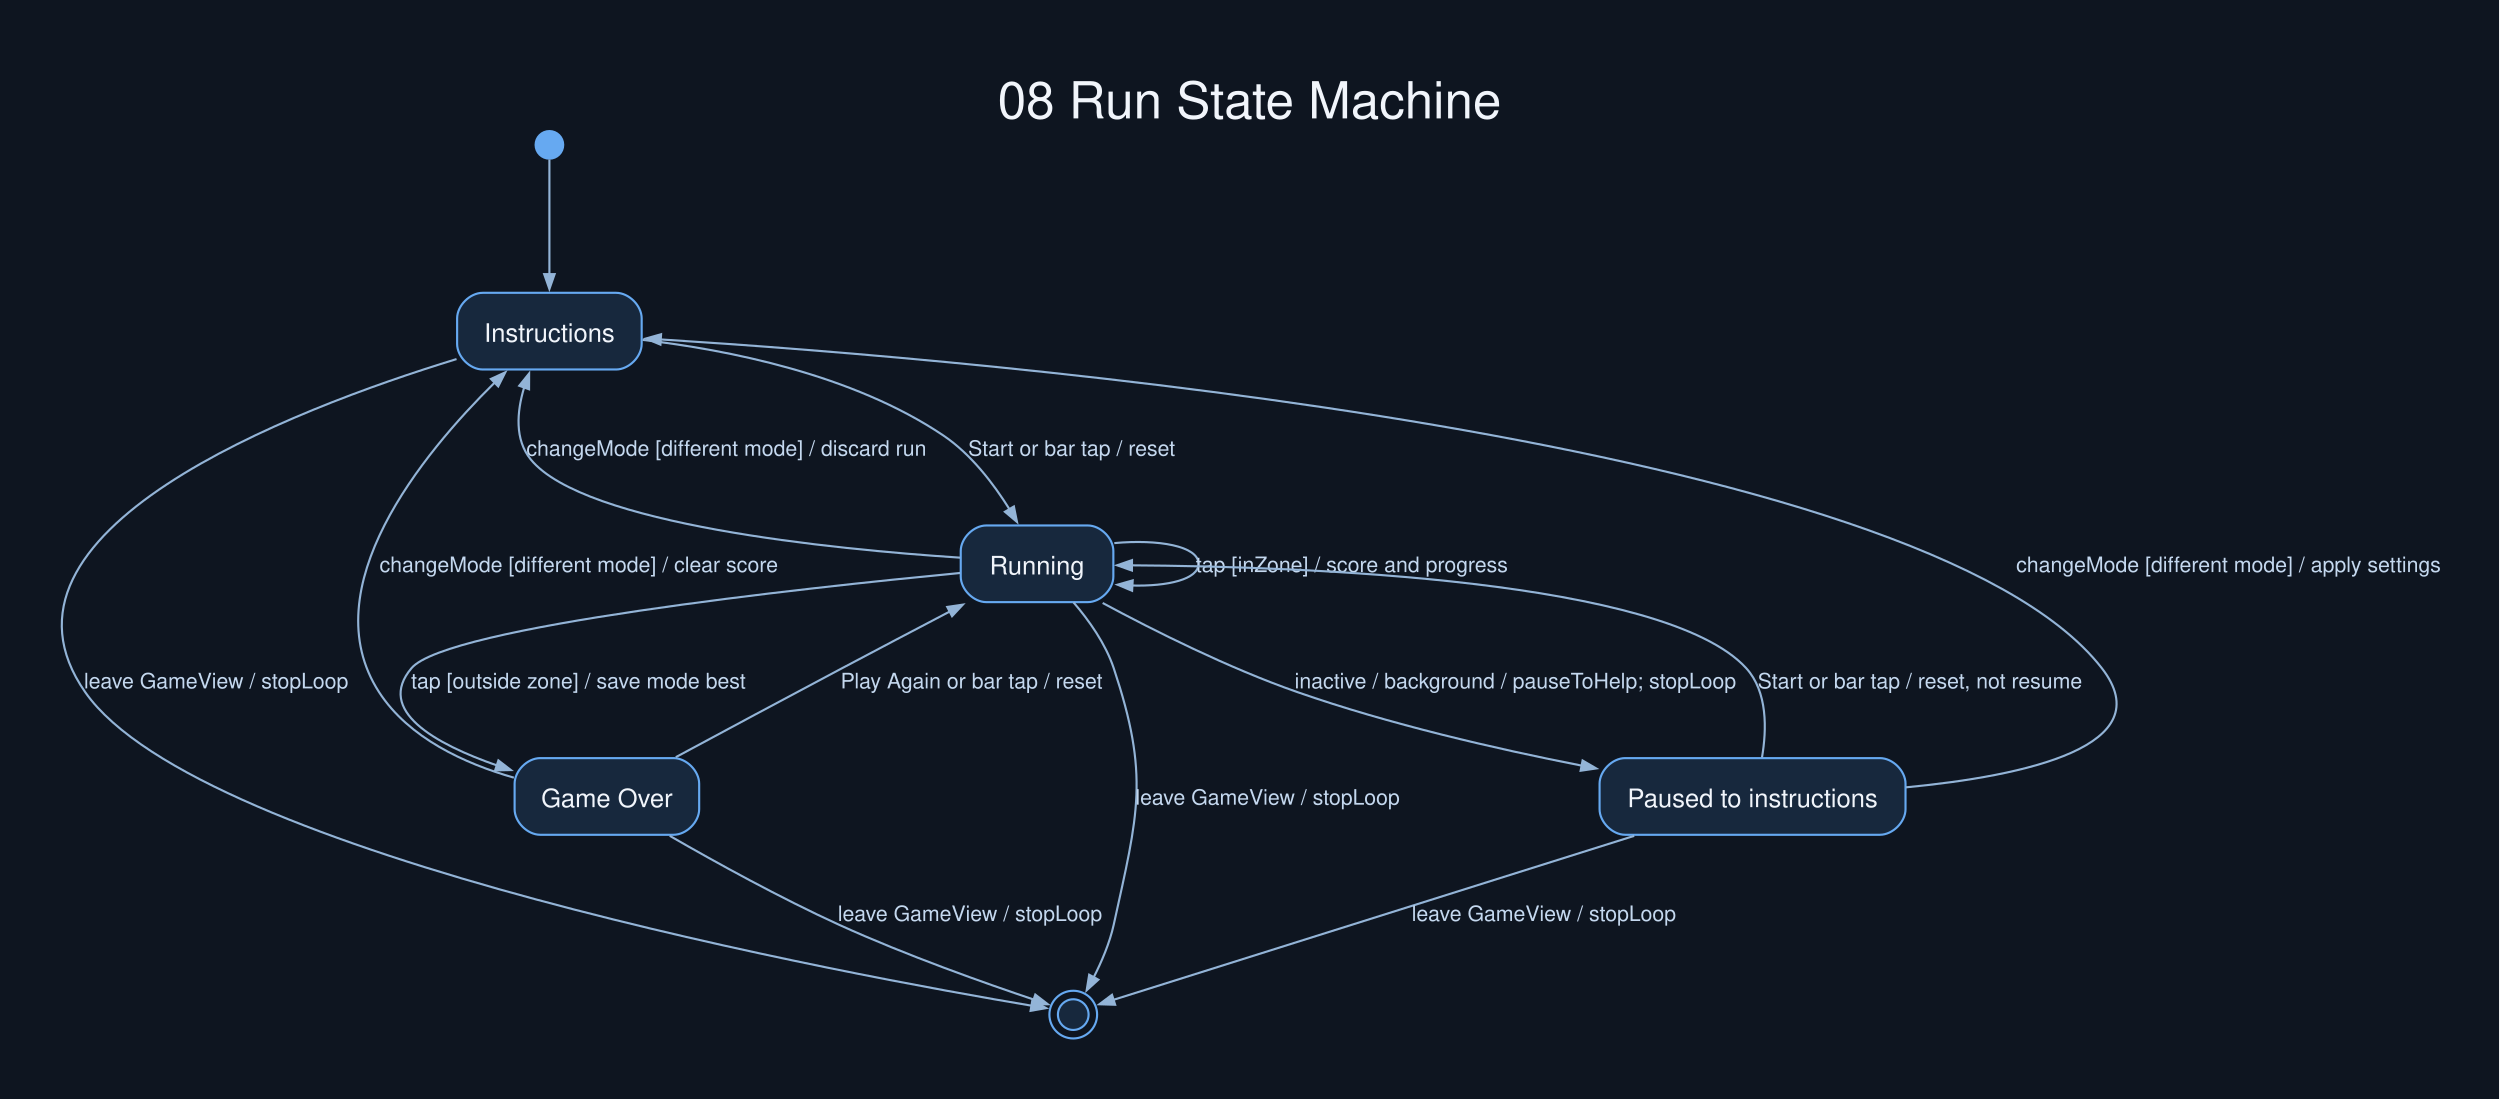
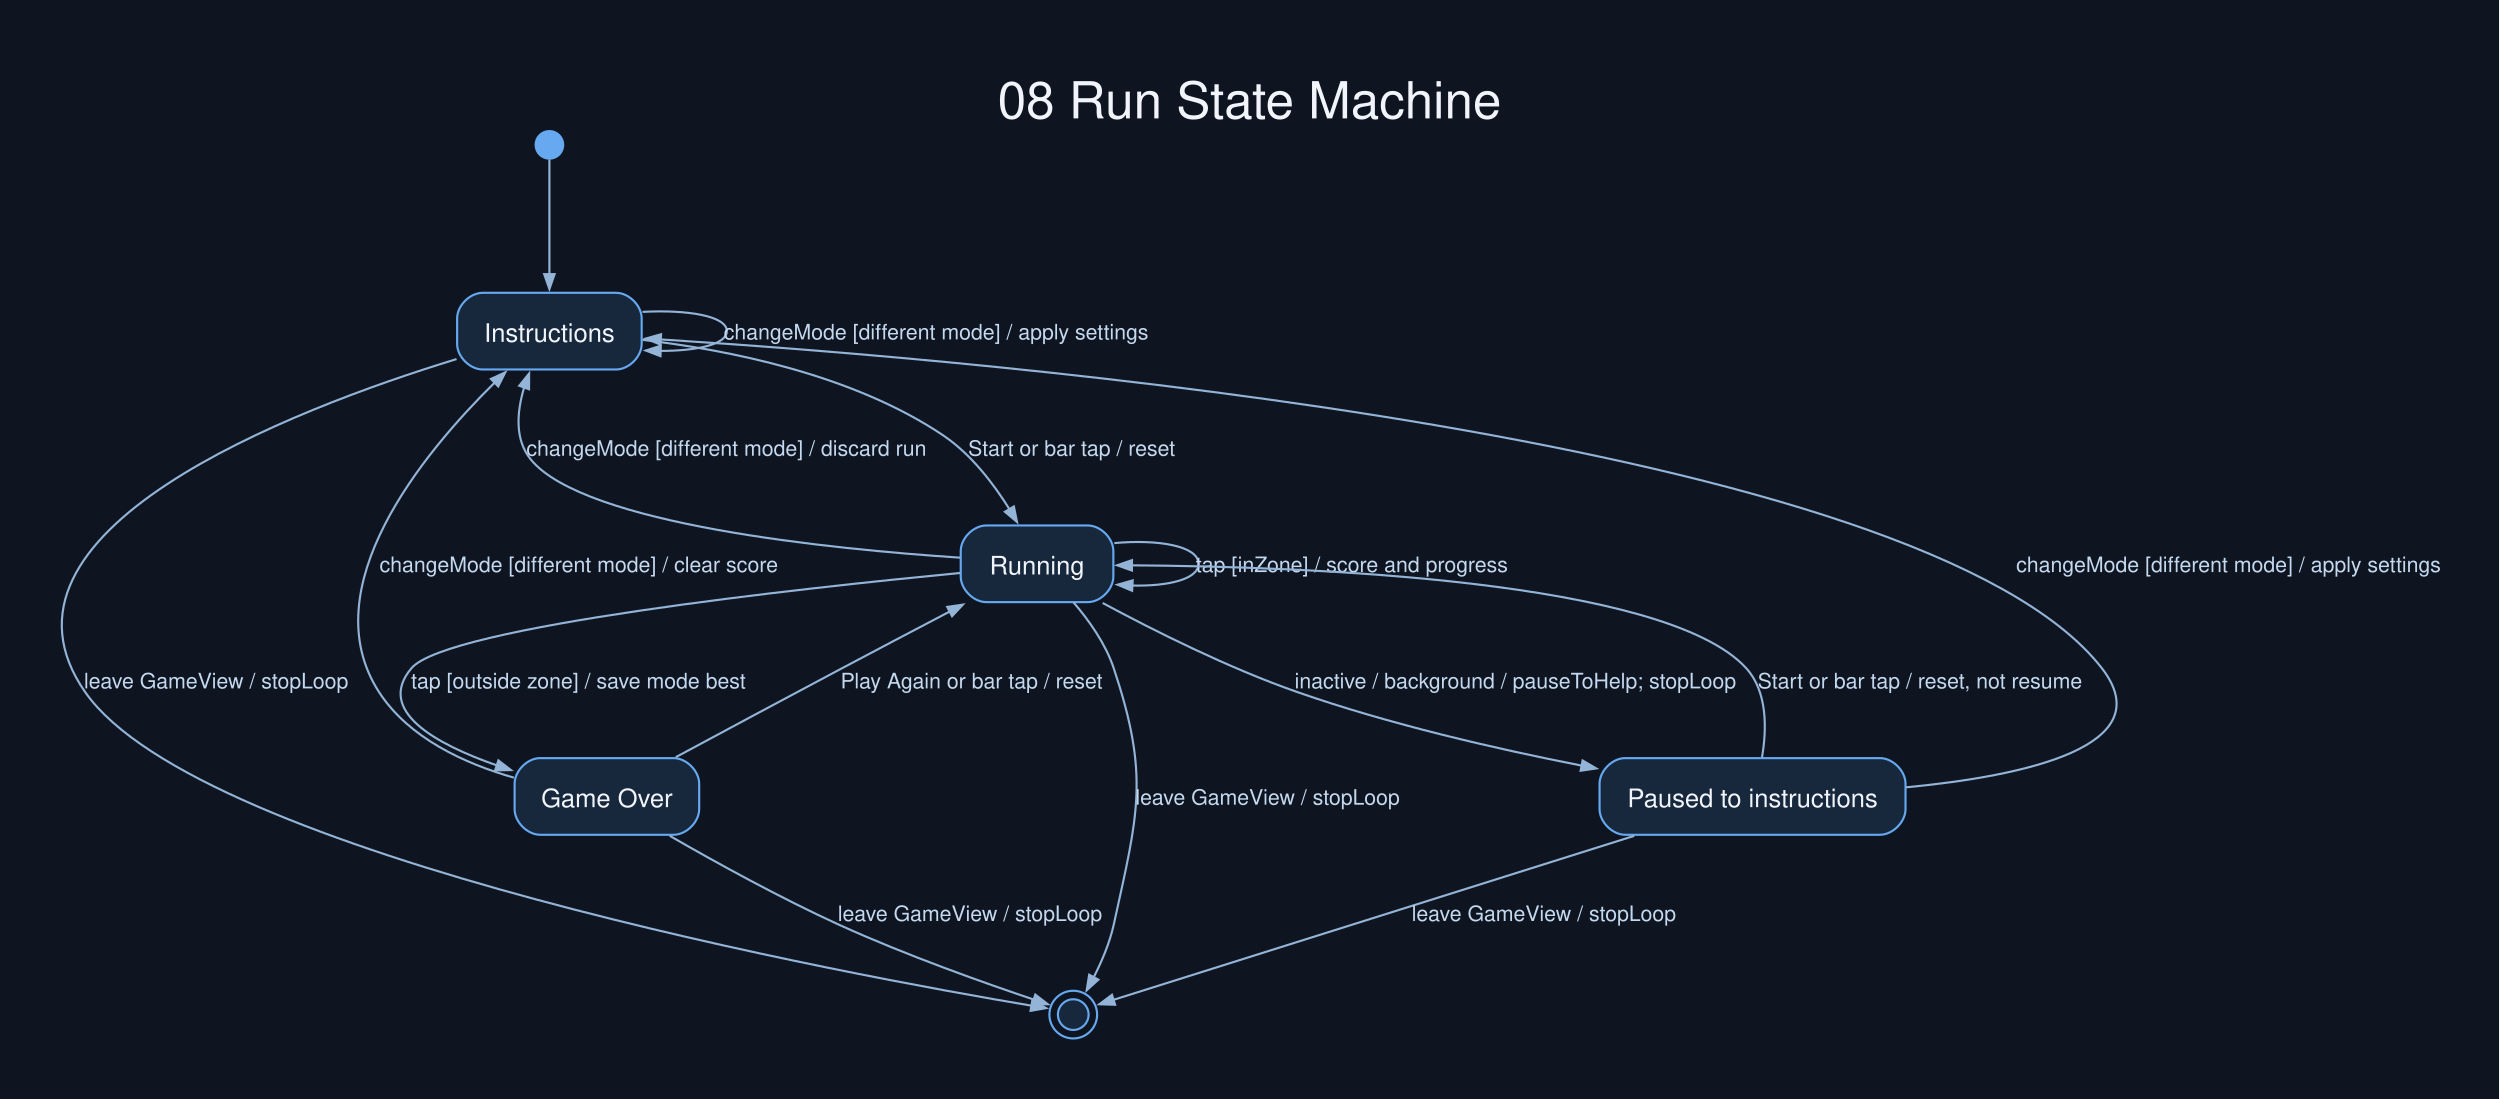
<svg xmlns="http://www.w3.org/2000/svg" width="1174pt" height="516pt" viewBox="0.00 0.00 1174.00 516.00">
  <g id="graph0" class="graph" transform="scale(1 1) rotate(0) translate(28.8 487.66)">
    <polygon fill="#0e1520" stroke="none" points="-28.8,28.8 -28.8,-487.66 1144.75,-487.66 1144.75,28.8 -28.8,28.8" />
    <text xml:space="preserve" text-anchor="middle" x="557.98" y="-432.06" font-family="Helvetica,sans-Serif" font-size="24.00" fill="#f1f5fb">08 Run State Machine</text>
    <g id="node1" class="node">
      <ellipse fill="#66a9f1" stroke="#66a9f1" cx="229.2" cy="-419.63" rx="6.48" ry="6.48" />
    </g>
    <g id="node2" class="node">
      <path fill="#17283d" stroke="#66a9f1" d="M260.53,-350.15C260.53,-350.15 197.86,-350.15 197.86,-350.15 191.86,-350.15 185.86,-344.15 185.86,-338.15 185.86,-338.15 185.86,-326.15 185.86,-326.15 185.86,-320.15 191.86,-314.15 197.86,-314.15 197.86,-314.15 260.53,-314.15 260.53,-314.15 266.53,-314.15 272.53,-320.15 272.53,-326.15 272.53,-326.15 272.53,-338.15 272.53,-338.15 272.53,-344.15 266.53,-350.15 260.53,-350.15" />
      <text xml:space="preserve" text-anchor="middle" x="229.2" y="-327.12" font-family="Helvetica,sans-Serif" font-size="12.00" fill="#f1f5fb">Instructions</text>
    </g>
    <g id="edge1" class="edge">
      <path fill="none" stroke="#93b4d7" d="M229.2,-412.75C229.2,-401.81 229.2,-377.72 229.2,-358.89" />
      <polygon fill="#93b4d7" stroke="#93b4d7" points="231.65,-358.92 229.2,-351.92 226.75,-358.92 231.65,-358.92" />
    </g>
+     <g id="edge8" class="edge">
+       <path fill="none" stroke="#93b4d7" d="M272.93,-341.2C293.96,-342.32 312.53,-339.3 312.53,-332.15 312.53,-325.95 298.57,-322.85 281.14,-322.87" />
+       <polygon fill="#93b4d7" stroke="#93b4d7" points="281.37,-320.41 274.44,-323.05 281.51,-325.31 281.37,-320.41" />
+       <text xml:space="preserve" text-anchor="middle" x="410.78" y="-328.27" font-family="Helvetica,sans-Serif" font-size="10.00" fill="#c4d8ef">changeMode [different mode] / apply settings</text>
+     </g>
    <g id="node3" class="node">
      <path fill="#17283d" stroke="#66a9f1" d="M482.03,-240.9C482.03,-240.9 434.36,-240.9 434.36,-240.9 428.36,-240.9 422.36,-234.9 422.36,-228.9 422.36,-228.9 422.36,-216.9 422.36,-216.9 422.36,-210.9 428.36,-204.9 434.36,-204.9 434.36,-204.9 482.03,-204.9 482.03,-204.9 488.03,-204.9 494.03,-210.9 494.03,-216.9 494.03,-216.9 494.03,-228.9 494.03,-228.9 494.03,-234.9 488.03,-240.9 482.03,-240.9" />
      <text xml:space="preserve" text-anchor="middle" x="458.2" y="-217.88" font-family="Helvetica,sans-Serif" font-size="12.00" fill="#f1f5fb">Running</text>
    </g>
    <g id="edge2" class="edge">
      <path fill="none" stroke="#93b4d7" d="M272.95,-328.05C312.72,-323.42 371.54,-311.89 414.2,-283.15 427.13,-274.43 437.71,-260.61 445.26,-248.51" />
      <polygon fill="#93b4d7" stroke="#93b4d7" points="447.32,-249.83 448.78,-242.56 443.11,-247.33 447.32,-249.83" />
      <text xml:space="preserve" text-anchor="middle" x="474.43" y="-273.65" font-family="Helvetica,sans-Serif" font-size="10.00" fill="#c4d8ef">Start or bar tap / reset</text>
    </g>
    <g id="node6" class="node">
      <ellipse fill="#17283d" stroke="#66a9f1" cx="475.2" cy="-11.2" rx="7.2" ry="7.2" />
      <ellipse fill="none" stroke="#66a9f1" cx="475.2" cy="-11.2" rx="11.2" ry="11.2" />
    </g>
-     <g id="edge11" class="edge">
+     <g id="edge12" class="edge">
      <path fill="none" stroke="#93b4d7" d="M185.59,-319.04C107.94,-295.24 -41.41,-238.08 11.2,-162.65 64.96,-85.57 374.26,-29.06 455.6,-15.39" />
      <polygon fill="#93b4d7" stroke="#93b4d7" points="455.97,-17.81 462.47,-14.25 455.16,-12.98 455.97,-17.81" />
      <text xml:space="preserve" text-anchor="middle" x="72.7" y="-164.4" font-family="Helvetica,sans-Serif" font-size="10.00" fill="#c4d8ef">leave GameView / stopLoop</text>
    </g>
-     <g id="edge8" class="edge">
+     <g id="edge9" class="edge">
      <path fill="none" stroke="#93b4d7" d="M422.09,-225.78C361.98,-229.74 245.51,-241.27 220.45,-271.9 212.82,-281.22 213.89,-294.25 217.34,-305.71" />
      <polygon fill="#93b4d7" stroke="#93b4d7" points="215.03,-306.51 219.68,-312.28 219.64,-304.86 215.03,-306.51" />
      <text xml:space="preserve" text-anchor="middle" x="312.32" y="-273.65" font-family="Helvetica,sans-Serif" font-size="10.00" fill="#c4d8ef">changeMode [different mode] / discard run</text>
    </g>
    <g id="edge3" class="edge">
      <path fill="none" stroke="#93b4d7" d="M494.48,-232.62C515.02,-234.51 534.03,-231.28 534.03,-222.9 534.03,-215.64 519.73,-212.24 502.54,-212.7" />
      <polygon fill="#93b4d7" stroke="#93b4d7" points="502.83,-210.23 495.99,-213.09 503.12,-215.12 502.83,-210.23" />
      <text xml:space="preserve" text-anchor="middle" x="606.03" y="-219.03" font-family="Helvetica,sans-Serif" font-size="10.00" fill="#c4d8ef">tap [inZone] / score and progress</text>
    </g>
    <g id="node4" class="node">
      <path fill="#17283d" stroke="#66a9f1" d="M287.53,-131.65C287.53,-131.65 224.86,-131.65 224.86,-131.65 218.86,-131.65 212.86,-125.65 212.86,-119.65 212.86,-119.65 212.86,-107.65 212.86,-107.65 212.86,-101.65 218.86,-95.65 224.86,-95.65 224.86,-95.65 287.53,-95.65 287.53,-95.65 293.53,-95.65 299.53,-101.65 299.53,-107.65 299.53,-107.65 299.53,-119.65 299.53,-119.65 299.53,-125.65 293.53,-131.65 287.53,-131.65" />
      <text xml:space="preserve" text-anchor="middle" x="256.2" y="-108.62" font-family="Helvetica,sans-Serif" font-size="12.00" fill="#f1f5fb">Game Over</text>
    </g>
    <g id="edge4" class="edge">
      <path fill="none" stroke="#93b4d7" d="M422.06,-218.6C347.25,-211.4 180.99,-193.37 164.45,-173.9 147.54,-154.01 175.36,-138.37 204.69,-128.17" />
      <polygon fill="#93b4d7" stroke="#93b4d7" points="205.25,-130.57 211.12,-126.04 203.71,-125.91 205.25,-130.57" />
      <text xml:space="preserve" text-anchor="middle" x="242.82" y="-164.4" font-family="Helvetica,sans-Serif" font-size="10.00" fill="#c4d8ef">tap [outside zone] / save mode best</text>
    </g>
    <g id="node5" class="node">
      <path fill="#17283d" stroke="#66a9f1" d="M854.03,-131.65C854.03,-131.65 734.36,-131.65 734.36,-131.65 728.36,-131.65 722.36,-125.65 722.36,-119.65 722.36,-119.65 722.36,-107.65 722.36,-107.65 722.36,-101.65 728.36,-95.65 734.36,-95.65 734.36,-95.65 854.03,-95.65 854.03,-95.65 860.03,-95.65 866.03,-101.65 866.03,-107.65 866.03,-107.65 866.03,-119.65 866.03,-119.65 866.03,-125.65 860.03,-131.65 854.03,-131.65" />
      <text xml:space="preserve" text-anchor="middle" x="794.2" y="-108.62" font-family="Helvetica,sans-Serif" font-size="12.00" fill="#f1f5fb">Paused to instructions</text>
    </g>
    <g id="edge6" class="edge">
      <path fill="none" stroke="#93b4d7" d="M489.01,-204.5C513.23,-191.44 548.16,-173.93 580.45,-162.65 623.61,-147.57 673.37,-136.07 714.02,-128.11" />
      <polygon fill="#93b4d7" stroke="#93b4d7" points="714.39,-130.53 720.79,-126.8 713.46,-125.72 714.39,-130.53" />
      <text xml:space="preserve" text-anchor="middle" x="682.82" y="-164.4" font-family="Helvetica,sans-Serif" font-size="10.00" fill="#c4d8ef">inactive / background / pauseToHelp; stopLoop</text>
    </g>
-     <g id="edge12" class="edge">
+     <g id="edge13" class="edge">
      <path fill="none" stroke="#93b4d7" d="M475.29,-204.82C482.62,-196.29 490.37,-185.36 494.2,-173.9 511.13,-123.09 505.68,-105.71 494.2,-53.4 492.31,-44.81 488.46,-35.88 484.71,-28.54" />
      <polygon fill="#93b4d7" stroke="#93b4d7" points="486.99,-27.6 481.5,-22.62 482.68,-29.94 486.99,-27.6" />
      <text xml:space="preserve" text-anchor="middle" x="566.45" y="-109.78" font-family="Helvetica,sans-Serif" font-size="10.00" fill="#c4d8ef">leave GameView / stopLoop</text>
    </g>
-     <g id="edge9" class="edge">
+     <g id="edge10" class="edge">
      <path fill="none" stroke="#93b4d7" d="M212.5,-122.47C189.48,-129.06 163.19,-141.03 149.2,-162.65 117.63,-211.4 169.55,-274.54 203.48,-307.98" />
      <polygon fill="#93b4d7" stroke="#93b4d7" points="201.75,-309.72 208.49,-312.82 205.16,-306.2 201.75,-309.72" />
      <text xml:space="preserve" text-anchor="middle" x="243" y="-219.03" font-family="Helvetica,sans-Serif" font-size="10.00" fill="#c4d8ef">changeMode [different mode] / clear score</text>
    </g>
    <g id="edge5" class="edge">
      <path fill="none" stroke="#93b4d7" d="M288.55,-132.1C310.56,-143.94 340.35,-159.93 366.7,-173.9 383.17,-182.64 401.36,-192.2 417.15,-200.47" />
      <polygon fill="#93b4d7" stroke="#93b4d7" points="416.02,-202.64 423.35,-203.72 418.29,-198.3 416.02,-202.64" />
      <text xml:space="preserve" text-anchor="middle" x="427.45" y="-164.4" font-family="Helvetica,sans-Serif" font-size="10.00" fill="#c4d8ef">Play Again or bar tap / reset</text>
    </g>
-     <g id="edge13" class="edge">
+     <g id="edge14" class="edge">
      <path fill="none" stroke="#93b4d7" d="M285.7,-95.16C307.31,-82.7 337.57,-66.01 365.2,-53.4 396.64,-39.05 434.67,-25.64 456.78,-18.22" />
      <polygon fill="#93b4d7" stroke="#93b4d7" points="457.38,-20.6 463.25,-16.07 455.84,-15.95 457.38,-20.6" />
      <text xml:space="preserve" text-anchor="middle" x="426.7" y="-55.15" font-family="Helvetica,sans-Serif" font-size="10.00" fill="#c4d8ef">leave GameView / stopLoop</text>
    </g>
-     <g id="edge10" class="edge">
+     <g id="edge11" class="edge">
      <path fill="none" stroke="#93b4d7" d="M866.27,-117.93C922.46,-123.29 986.59,-137.31 958.2,-173.9 874.51,-281.76 433.99,-318.63 281.33,-328.27" />
      <polygon fill="#93b4d7" stroke="#93b4d7" points="281.33,-325.82 274.5,-328.69 281.64,-330.71 281.33,-325.82" />
      <text xml:space="preserve" text-anchor="middle" x="1017.7" y="-219.03" font-family="Helvetica,sans-Serif" font-size="10.00" fill="#c4d8ef">changeMode [different mode] / apply settings</text>
    </g>
    <g id="edge7" class="edge">
      <path fill="none" stroke="#93b4d7" d="M798.62,-131.91C800.88,-145.08 801.33,-162.79 791.2,-173.9 753.3,-215.48 583.88,-221.66 502.34,-222.18" />
      <polygon fill="#93b4d7" stroke="#93b4d7" points="502.76,-219.72 495.77,-222.2 502.78,-224.62 502.76,-219.72" />
      <text xml:space="preserve" text-anchor="middle" x="872.79" y="-164.4" font-family="Helvetica,sans-Serif" font-size="10.00" fill="#c4d8ef">Start or bar tap / reset, not resume</text>
    </g>
-     <g id="edge14" class="edge">
+     <g id="edge15" class="edge">
      <path fill="none" stroke="#93b4d7" d="M738.63,-95.15C665.53,-72.13 540.84,-32.87 493.85,-18.07" />
      <polygon fill="#93b4d7" stroke="#93b4d7" points="494.87,-15.83 487.45,-16.06 493.39,-20.5 494.87,-15.83" />
      <text xml:space="preserve" text-anchor="middle" x="696.2" y="-55.15" font-family="Helvetica,sans-Serif" font-size="10.00" fill="#c4d8ef">leave GameView / stopLoop</text>
    </g>
  </g>
</svg>
